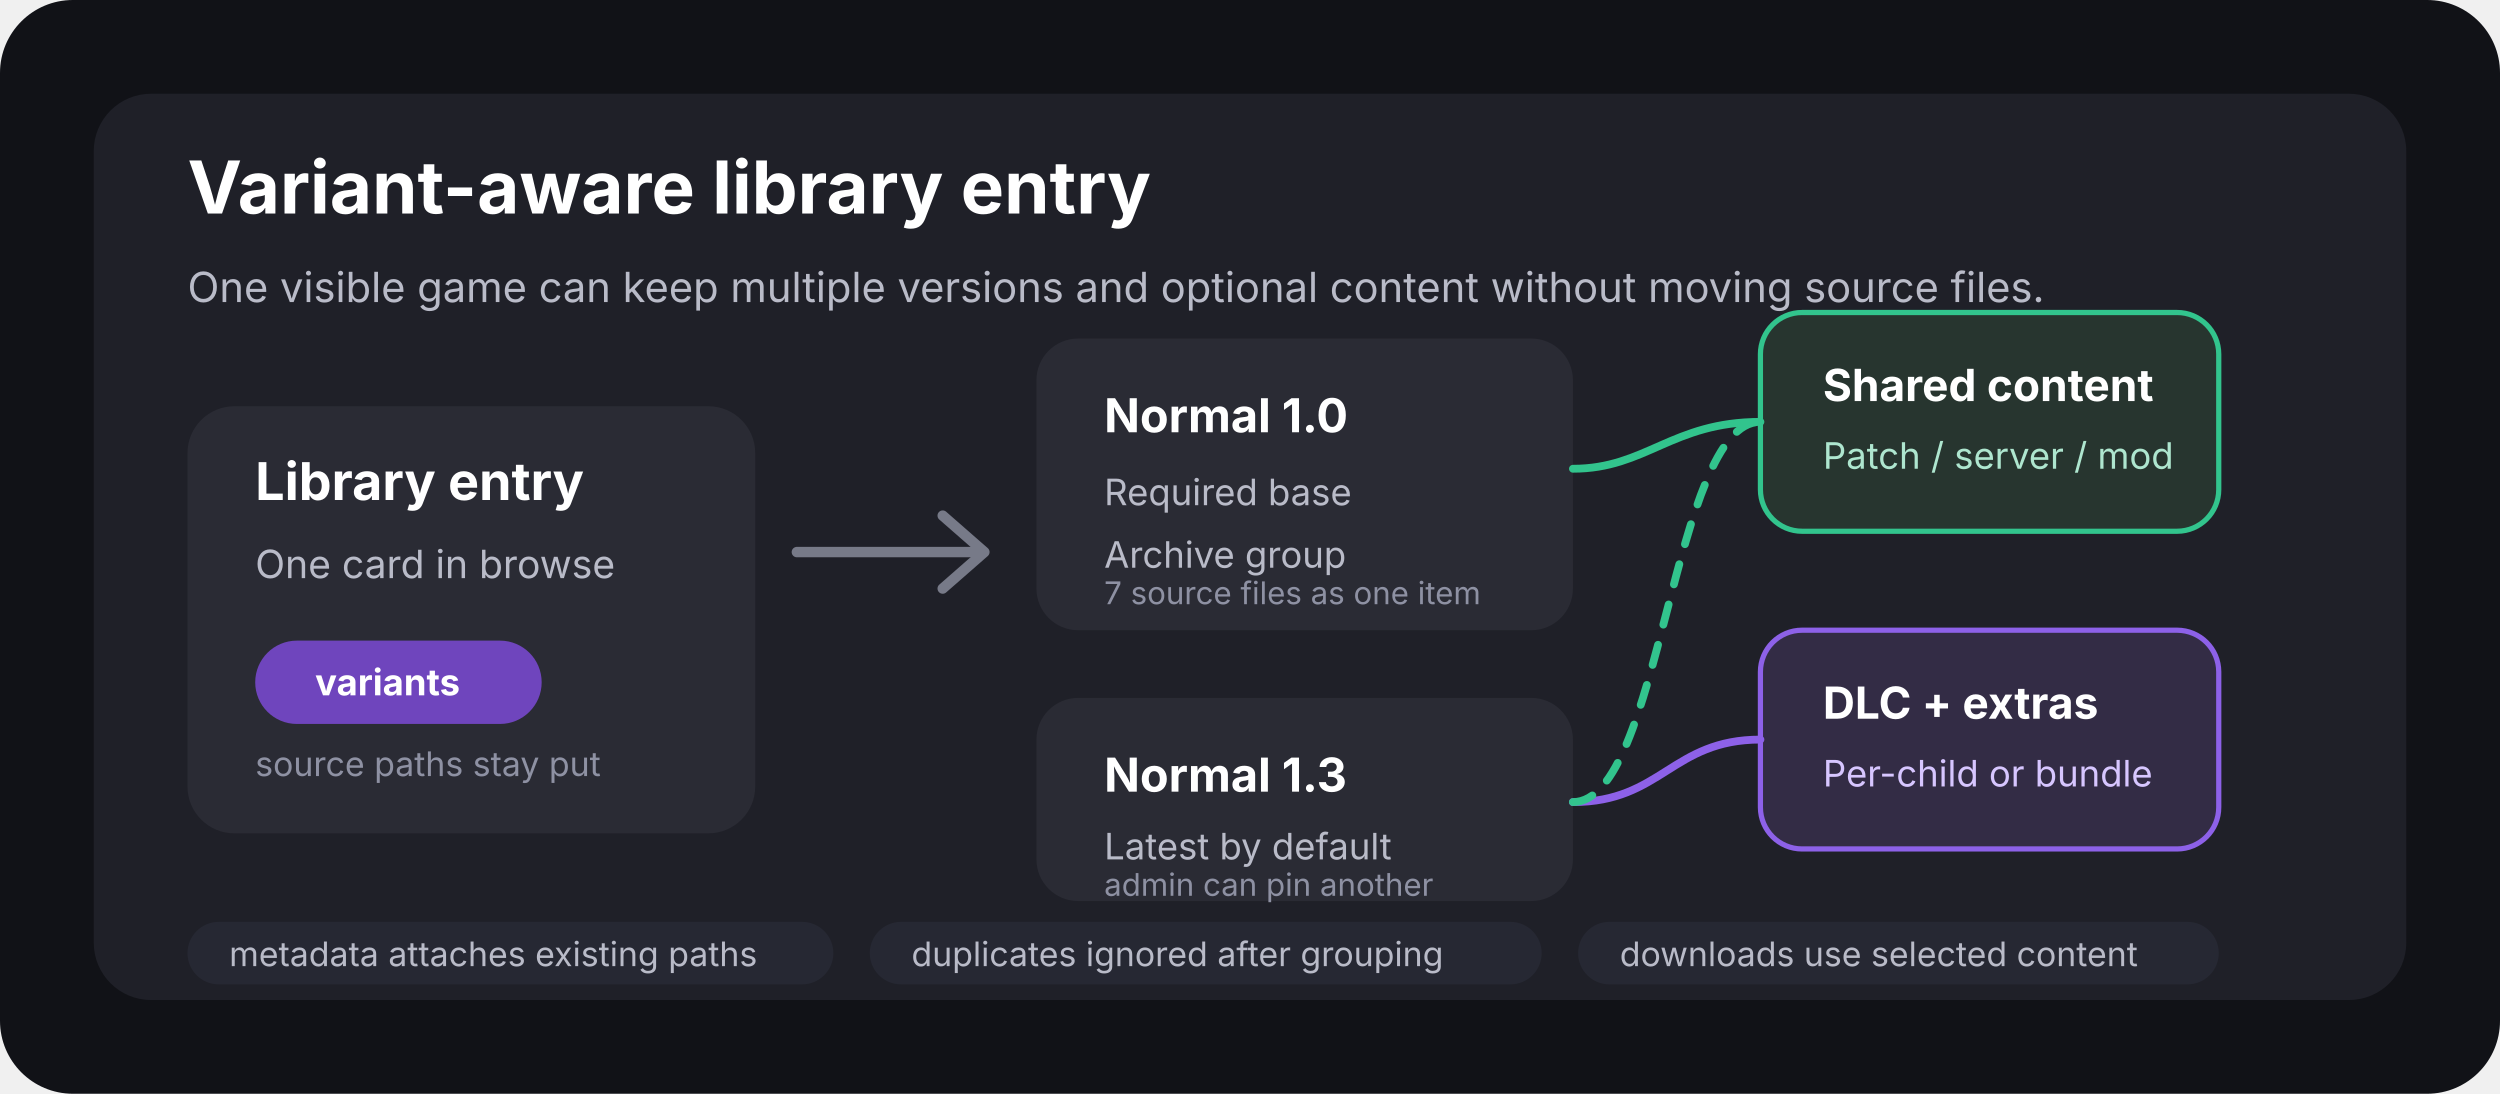
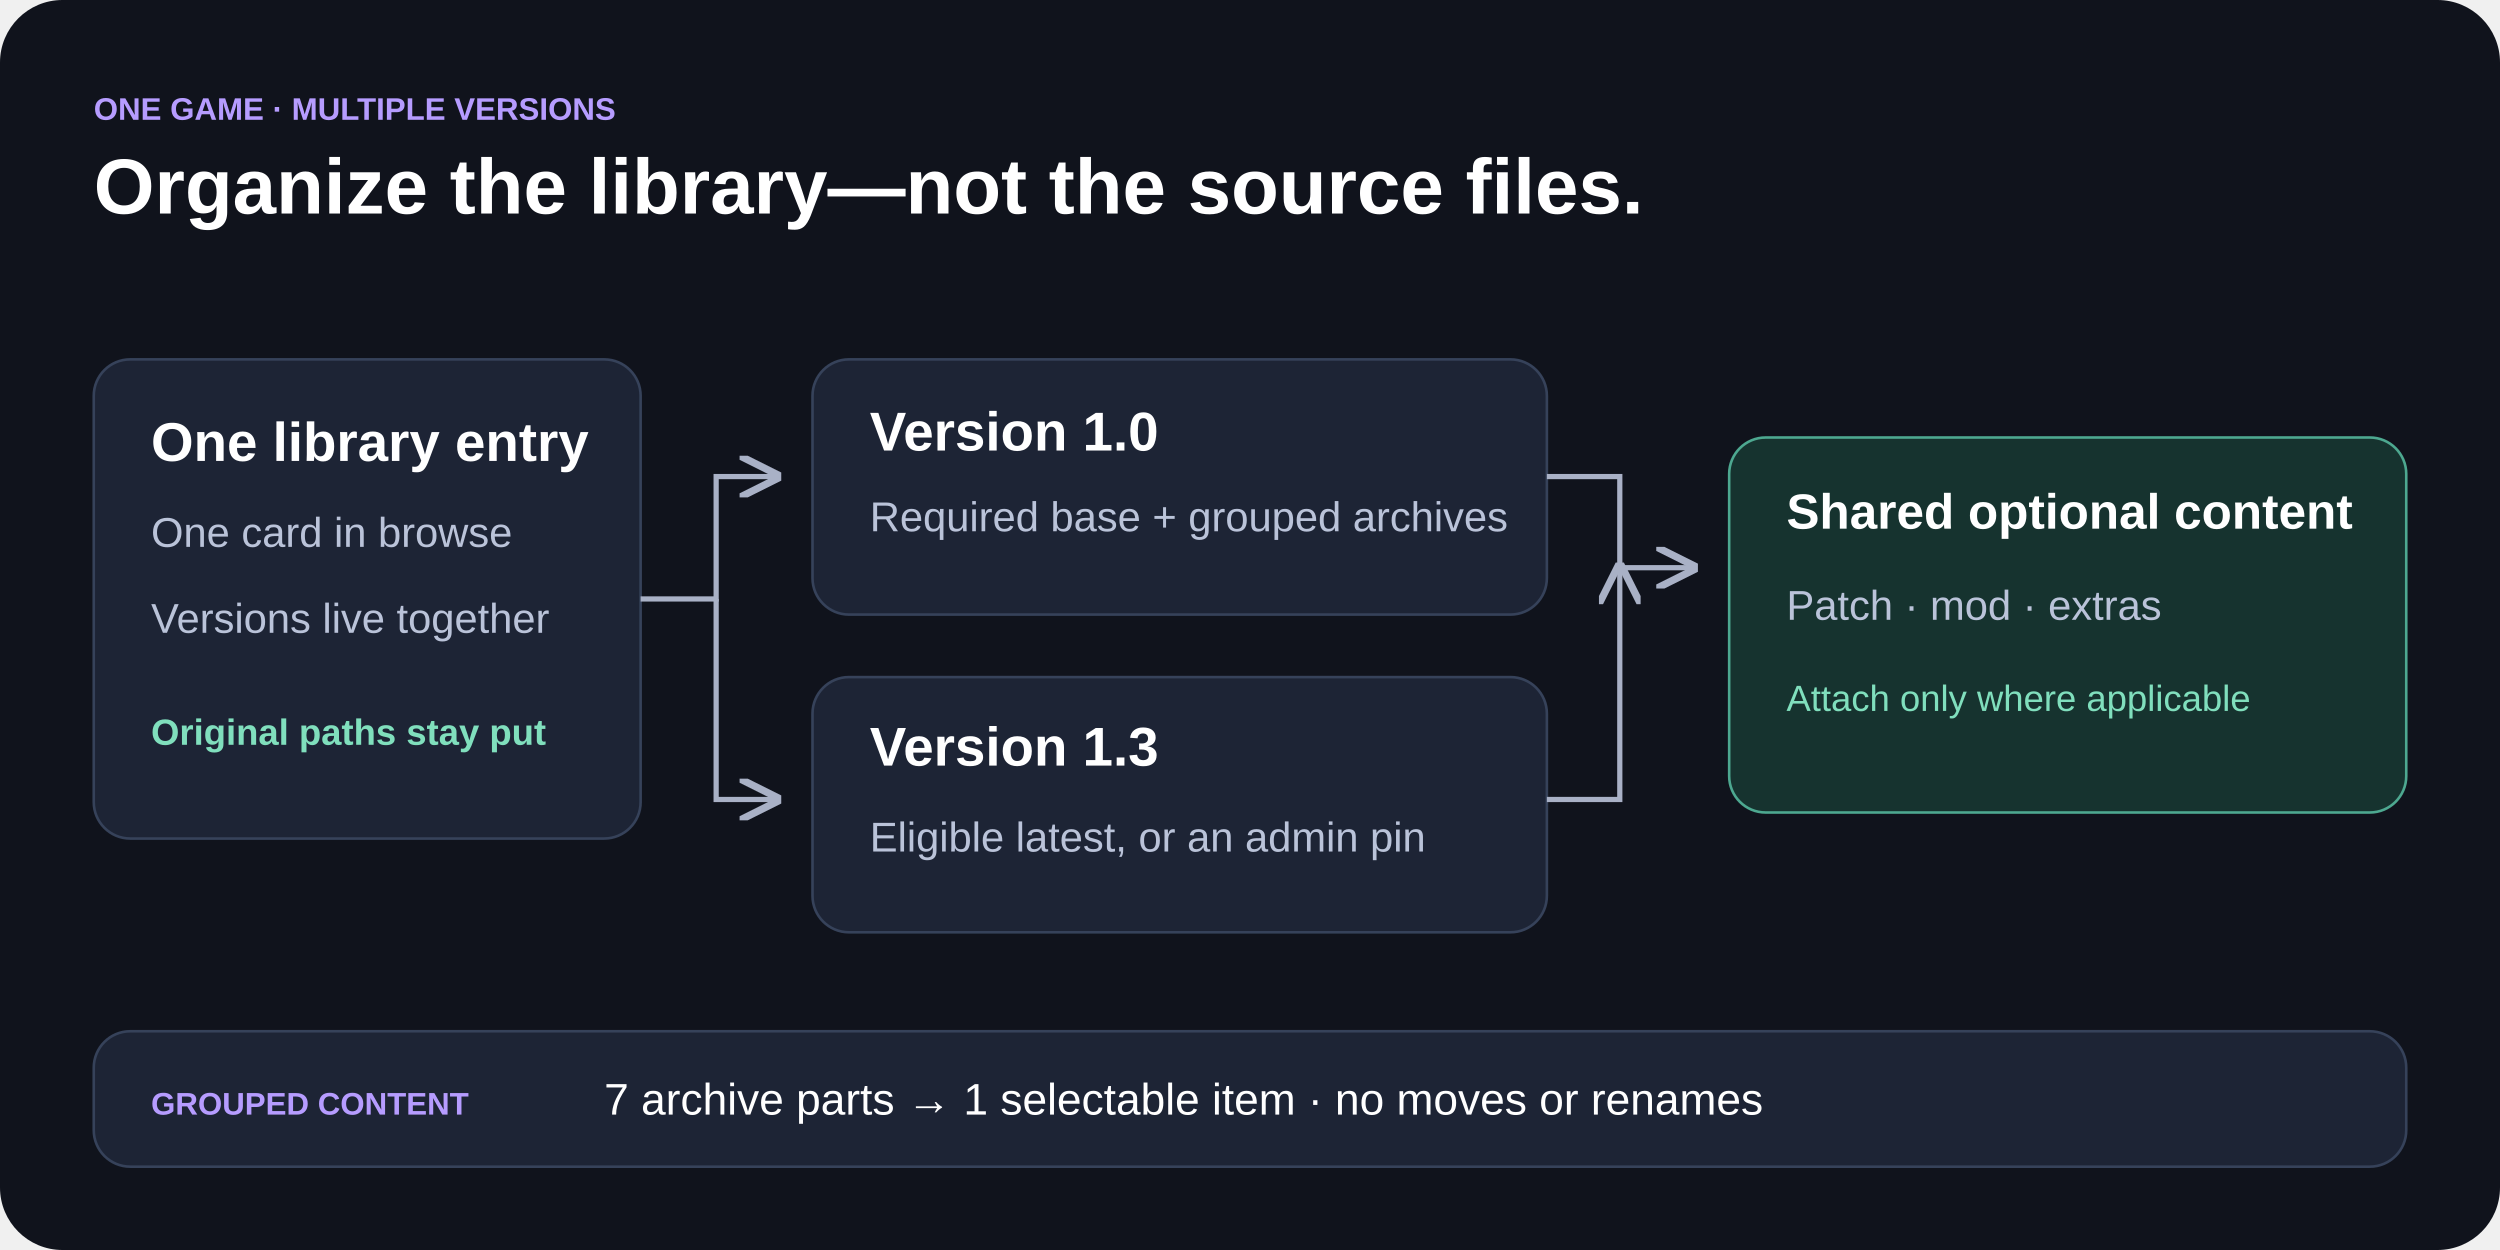
- <svg xmlns="http://www.w3.org/2000/svg" width="960" height="420" viewBox="0 0 960 420" fill="none" role="img" aria-labelledby="title desc">
-   <rect width="960" height="420" rx="28" fill="#111217" />
-   <rect x="36" y="36" width="888" height="348" rx="22" fill="#1F2028" />
-   <text x="72" y="82" fill="#FFFFFF" font-family="Inter, Segoe UI, Arial, sans-serif" font-size="28" font-weight="700">Variant-aware library entry</text>
-   <text x="72" y="116" fill="#B9BBC8" font-family="Inter, Segoe UI, Arial, sans-serif" font-size="16">One visible game can keep multiple versions and optional content without moving source files.</text>
-   <rect x="72" y="156" width="218" height="164" rx="18" fill="#2A2B34" />
-   <text x="98" y="192" fill="#FFFFFF" font-family="Inter, Segoe UI, Arial, sans-serif" font-size="20" font-weight="700">Library entry</text>
-   <text x="98" y="222" fill="#B9BBC8" font-family="Inter, Segoe UI, Arial, sans-serif" font-size="15">One card in browse</text>
-   <rect x="98" y="246" width="110" height="32" rx="16" fill="#6F45BD" />
-   <text x="121" y="267" fill="#FFFFFF" font-family="Inter, Segoe UI, Arial, sans-serif" font-size="14" font-weight="700">variants</text>
-   <text x="98" y="298" fill="#8E91A3" font-family="Inter, Segoe UI, Arial, sans-serif" font-size="13">source paths stay put</text>
-   <path d="M306 212H376" stroke="#777A88" stroke-width="4" stroke-linecap="round" />
-   <path d="M362 198L378 212L362 226" stroke="#777A88" stroke-width="4" stroke-linecap="round" stroke-linejoin="round" />
-   <rect x="398" y="130" width="206" height="112" rx="16" fill="#2A2B34" />
-   <text x="424" y="166" fill="#FFFFFF" font-family="Inter, Segoe UI, Arial, sans-serif" font-size="18" font-weight="700">Normal 1.0</text>
-   <text x="424" y="194" fill="#B9BBC8" font-family="Inter, Segoe UI, Arial, sans-serif" font-size="14">Required base</text>
-   <text x="424" y="218" fill="#B9BBC8" font-family="Inter, Segoe UI, Arial, sans-serif" font-size="14">Archive group</text>
-   <text x="424" y="232" fill="#8E91A3" font-family="Inter, Segoe UI, Arial, sans-serif" font-size="12">7 source files as one item</text>
-   <rect x="398" y="268" width="206" height="78" rx="16" fill="#2A2B34" />
-   <text x="424" y="304" fill="#FFFFFF" font-family="Inter, Segoe UI, Arial, sans-serif" font-size="18" font-weight="700">Normal 1.3</text>
-   <text x="424" y="330" fill="#B9BBC8" font-family="Inter, Segoe UI, Arial, sans-serif" font-size="14">Latest by default</text>
-   <text x="424" y="344" fill="#8E91A3" font-family="Inter, Segoe UI, Arial, sans-serif" font-size="12">admin can pin another</text>
-   <rect x="676" y="120" width="176" height="84" rx="16" fill="#27352F" stroke="#32C48D" stroke-width="2" />
-   <text x="700" y="154" fill="#FFFFFF" font-family="Inter, Segoe UI, Arial, sans-serif" font-size="17" font-weight="700">Shared content</text>
-   <text x="700" y="180" fill="#AEE6CF" font-family="Inter, Segoe UI, Arial, sans-serif" font-size="14">Patch / server / mod</text>
-   <rect x="676" y="242" width="176" height="84" rx="16" fill="#332C45" stroke="#8D61E8" stroke-width="2" />
-   <text x="700" y="276" fill="#FFFFFF" font-family="Inter, Segoe UI, Arial, sans-serif" font-size="17" font-weight="700">DLC + extras</text>
-   <text x="700" y="302" fill="#D7C6FF" font-family="Inter, Segoe UI, Arial, sans-serif" font-size="14">Per-child or bundle</text>
-   <path d="M604 180C632 180 642 162 676 162" stroke="#32C48D" stroke-width="3" stroke-linecap="round" />
-   <path d="M604 308C638 308 642 284 676 284" stroke="#8D61E8" stroke-width="3" stroke-linecap="round" />
-   <path d="M604 308C638 308 642 162 676 162" stroke="#32C48D" stroke-width="3" stroke-linecap="round" stroke-dasharray="8 8" />
-   <rect x="72" y="354" width="248" height="24" rx="12" fill="#262833" />
-   <text x="88" y="371" fill="#B9BBC8" font-family="Inter, Segoe UI, Arial, sans-serif" font-size="13">metadata attaches existing paths</text>
-   <rect x="334" y="354" width="258" height="24" rx="12" fill="#262833" />
-   <text x="350" y="371" fill="#B9BBC8" font-family="Inter, Segoe UI, Arial, sans-serif" font-size="13">duplicates ignored after grouping</text>
-   <rect x="606" y="354" width="246" height="24" rx="12" fill="#262833" />
-   <text x="622" y="371" fill="#B9BBC8" font-family="Inter, Segoe UI, Arial, sans-serif" font-size="13">downloads use selected content</text>
+ <svg xmlns="http://www.w3.org/2000/svg" width="960" height="480" viewBox="0 0 960 480" role="img" aria-labelledby="title desc">
+   <defs>
+     <marker id="arrow" markerWidth="8" markerHeight="8" refX="7" refY="4" orient="auto">
+       <path d="M0 0L8 4L0 8" fill="none" stroke="#a9b1c6" stroke-width="1.4" />
+     </marker>
+   </defs>
+   <rect width="960" height="480" rx="24" fill="#10131c" />
+   <g font-family="Segoe UI, Arial, sans-serif">
+     <text x="36" y="46" fill="#b69cff" font-size="12" font-weight="700">ONE GAME · MULTIPLE VERSIONS</text>
+     <text x="36" y="82" fill="#ffffff" font-size="30" font-weight="700">Organize the library—not the source files.</text>
+     <rect x="36" y="138" width="210" height="184" rx="14" fill="#1d2435" stroke="#36425a" />
+     <text x="58" y="177" fill="#ffffff" font-size="21" font-weight="700">One library entry</text>
+     <text x="58" y="210" fill="#bac3d9" font-size="16" font-weight="400">One card in browse</text>
+     <text x="58" y="243" fill="#bac3d9" font-size="16" font-weight="400">Versions live together</text>
+     <text x="58" y="286" fill="#80dfbd" font-size="14" font-weight="700">Original paths stay put</text>
+     <path d="M246 230H275V183H298" stroke="#a9b1c6" stroke-width="2" fill="none" marker-end="url(#arrow)" />
+     <path d="M275 230V307H298" stroke="#a9b1c6" stroke-width="2" fill="none" marker-end="url(#arrow)" />
+     <rect x="312" y="138" width="282" height="98" rx="14" fill="#1d2435" stroke="#36425a" />
+     <text x="334" y="173" fill="#ffffff" font-size="21" font-weight="700">Version 1.0</text>
+     <text x="334" y="204" fill="#bac3d9" font-size="16" font-weight="400">Required base + grouped archives</text>
+     <rect x="312" y="260" width="282" height="98" rx="14" fill="#1d2435" stroke="#36425a" />
+     <text x="334" y="294" fill="#ffffff" font-size="21" font-weight="700">Version 1.3</text>
+     <text x="334" y="327" fill="#bac3d9" font-size="16" font-weight="400">Eligible latest, or an admin pin</text>
+     <path d="M594 183H622V218H650" stroke="#a9b1c6" stroke-width="2" fill="none" marker-end="url(#arrow)" />
+     <path d="M594 307H622V218" stroke="#a9b1c6" stroke-width="2" fill="none" marker-end="url(#arrow)" />
+     <rect x="664" y="168" width="260" height="144" rx="14" fill="#16332f" stroke="#4da890" />
+     <text x="686" y="203" fill="#ffffff" font-size="19" font-weight="700">Shared optional content</text>
+     <text x="686" y="238" fill="#bac3d9" font-size="16" font-weight="400">Patch · mod · extras</text>
+     <text x="686" y="273" fill="#80dfbd" font-size="14" font-weight="400">Attach only where applicable</text>
+     <rect x="36" y="396" width="888" height="52" rx="14" fill="#1d2435" stroke="#36425a" />
+     <text x="58" y="428" fill="#b69cff" font-size="12" font-weight="700">GROUPED CONTENT</text>
+     <text x="232" y="428" fill="#ffffff" font-size="17" font-weight="400">7 archive parts → 1 selectable item · no moves or renames</text>
+   </g>
</svg>
